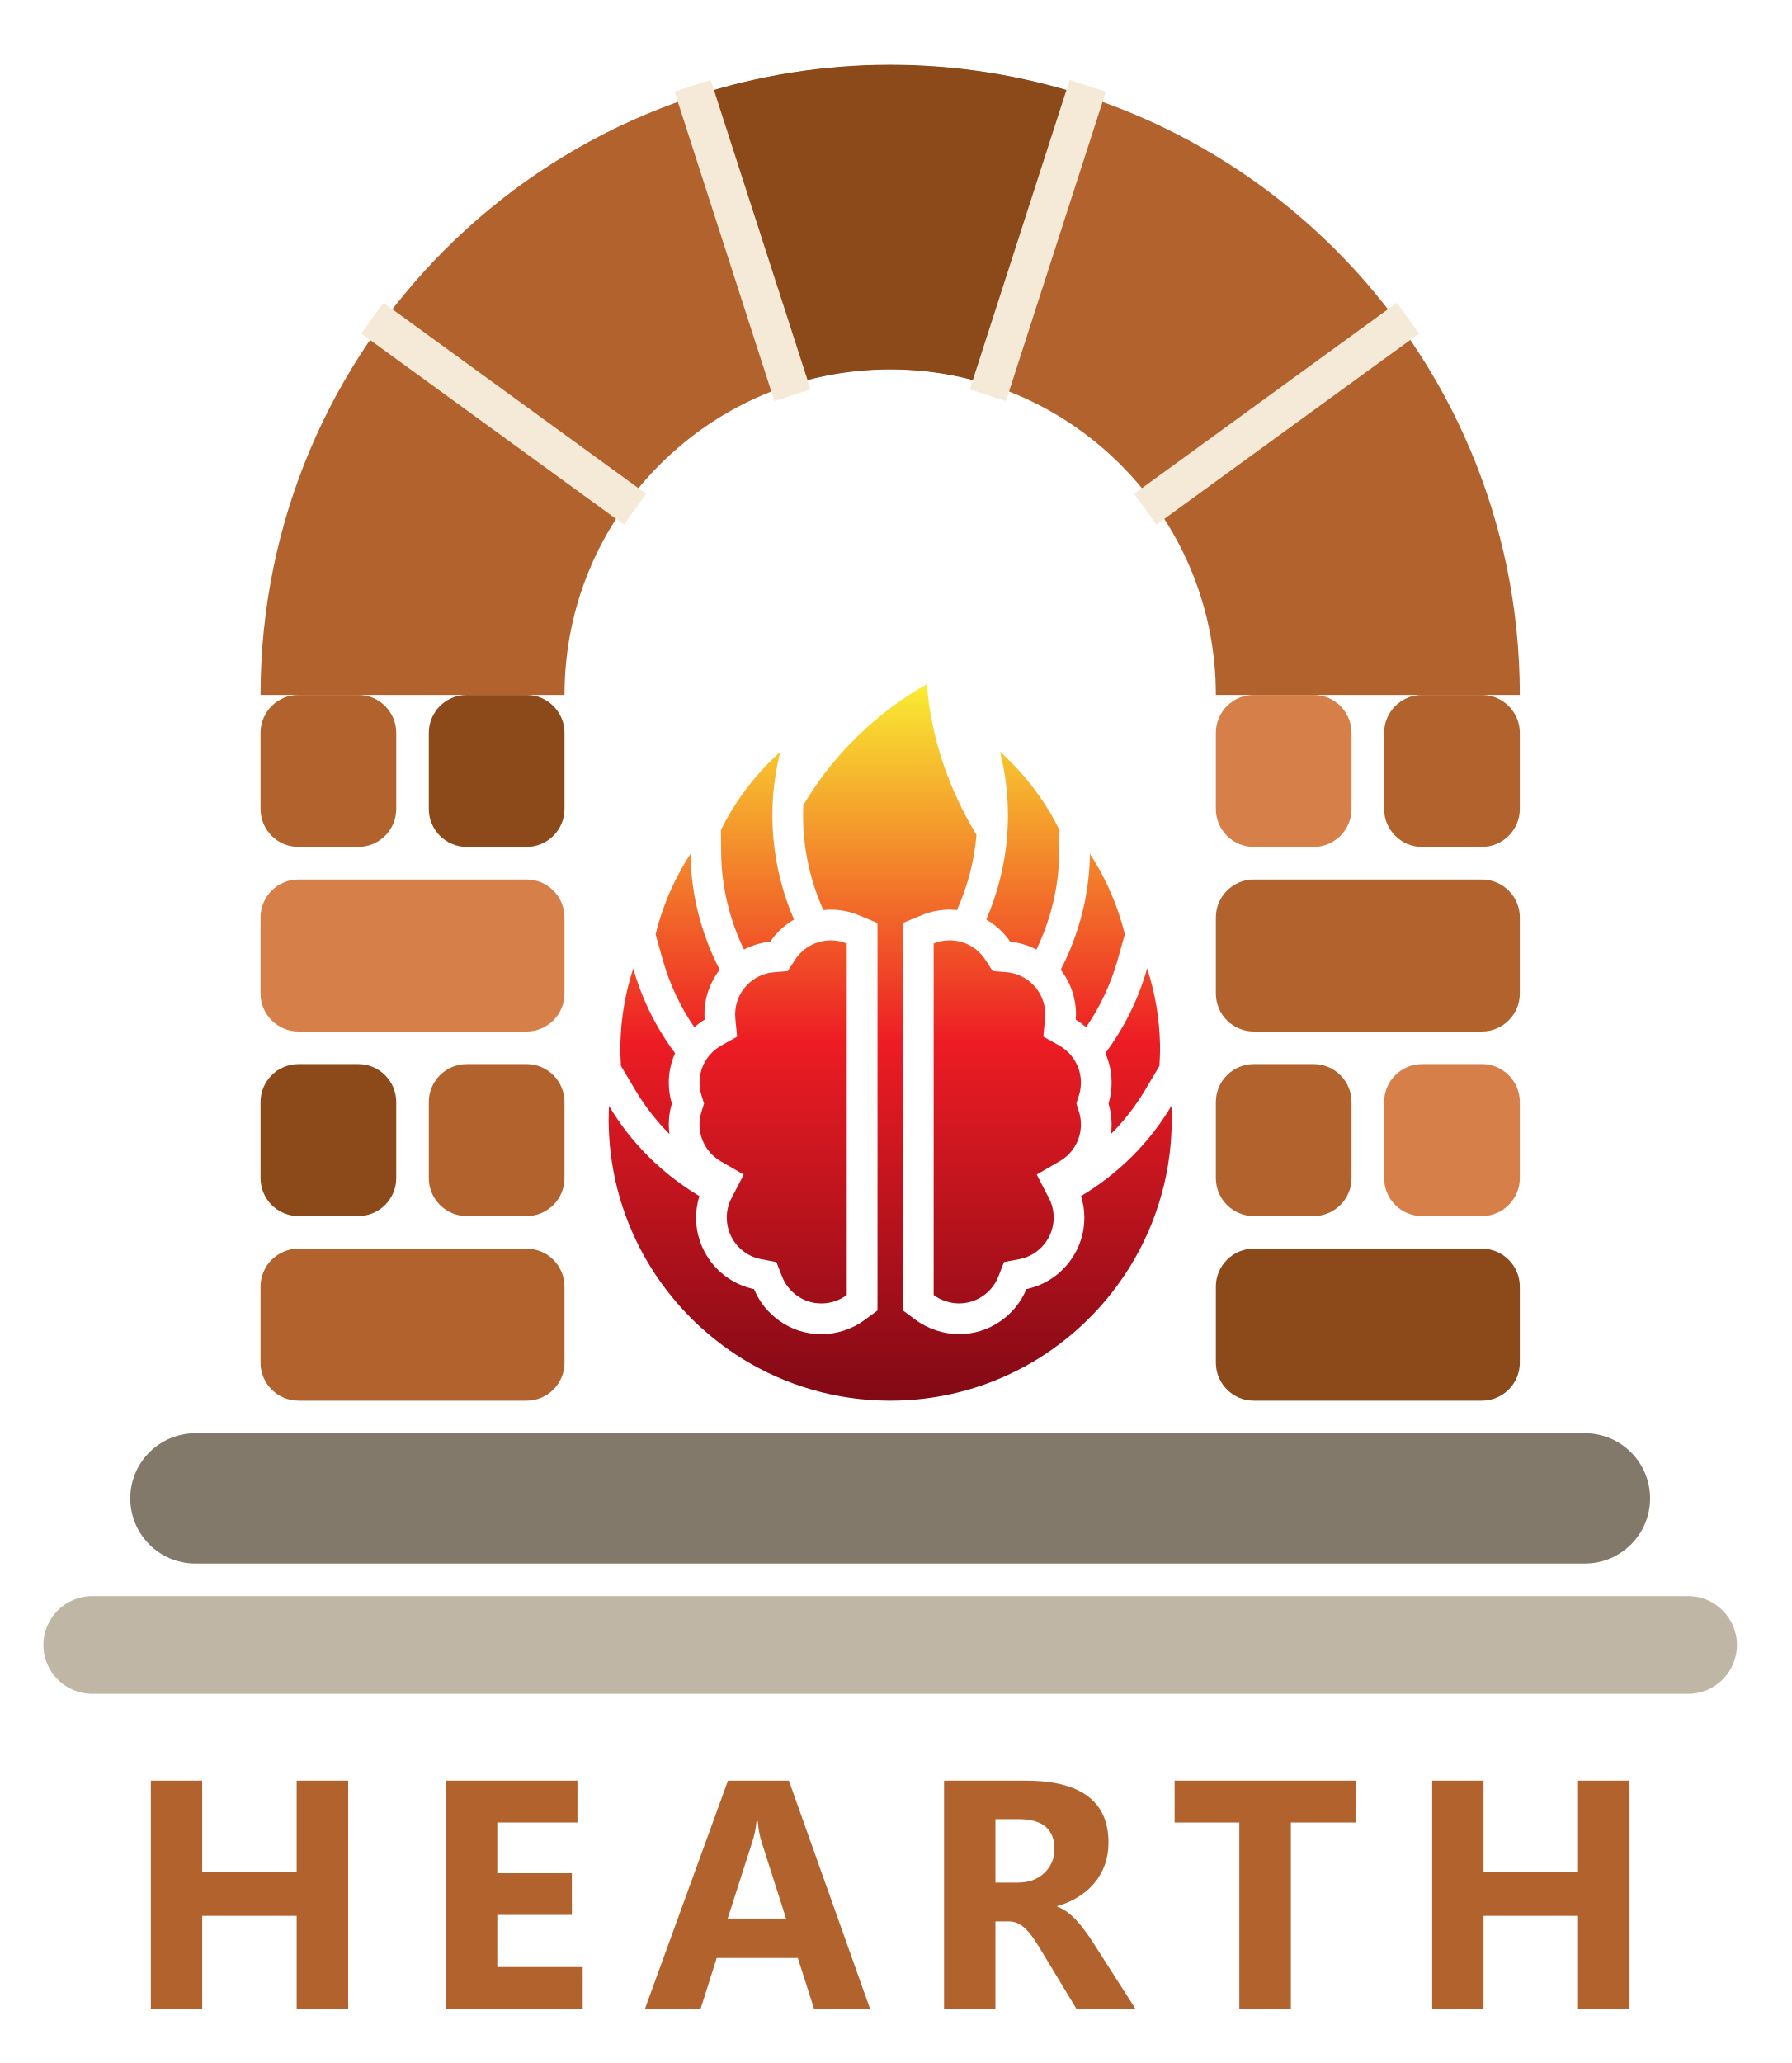
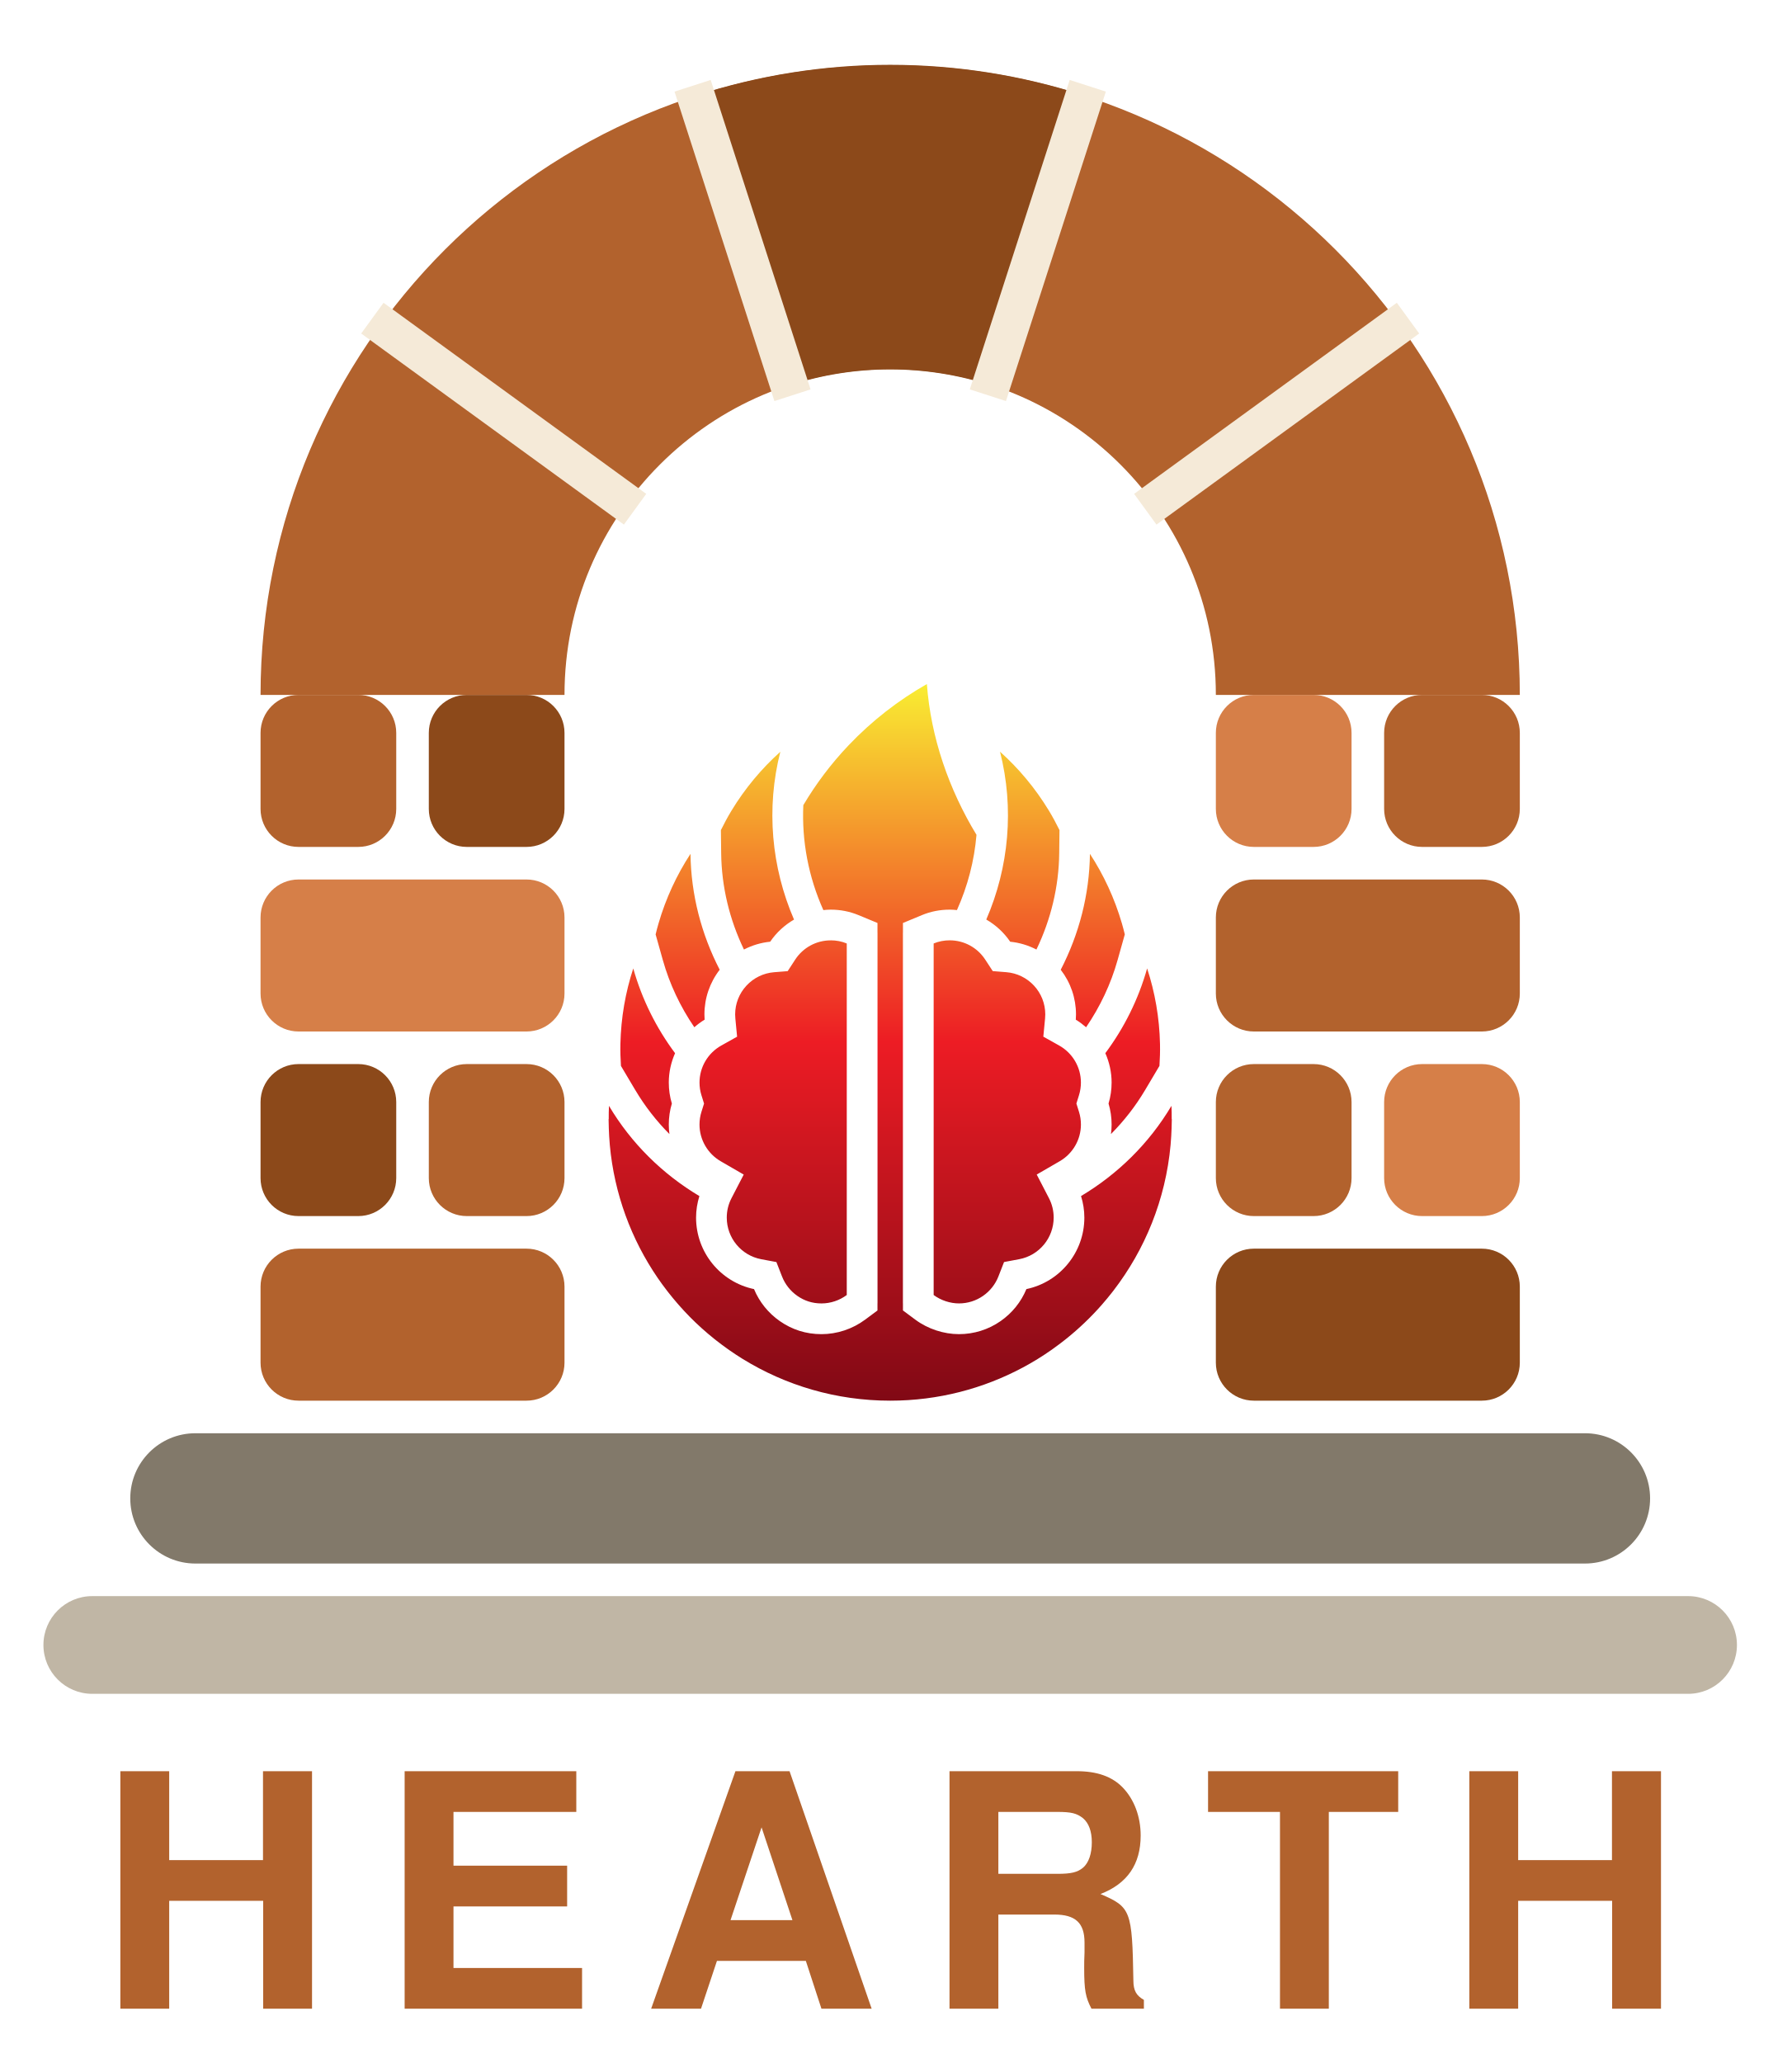
<svg xmlns="http://www.w3.org/2000/svg" viewBox="0 0 165 190" width="330" height="380" version="1.1" id="svg20">
  <rect x="12" y="132" width="140" height="12" rx="6" fill="#82796a" id="rect1" />
  <rect x="4" y="147" width="156" height="9" rx="4.5" fill="#c0b6a5" id="rect2" />
  <rect x="24" y="115" width="28" height="14" rx="3.5" fill="#b2622d" id="rect3" />
  <rect x="24" y="98" width="12.5" height="14" rx="3.5" fill="#8c491a" id="rect4" />
  <rect x="39.5" y="98" width="12.5" height="14" rx="3.5" fill="#b2622d" id="rect5" />
  <rect x="24" y="81" width="28" height="14" rx="3.5" fill="#d67f48" id="rect6" />
  <rect x="24" y="64" width="12.5" height="14" rx="3.5" fill="#b2622d" id="rect7" />
  <rect x="39.5" y="64" width="12.5" height="14" rx="3.5" fill="#8c491a" id="rect8" />
  <rect x="112" y="115" width="28" height="14" rx="3.5" fill="#8c491a" id="rect9" />
  <rect x="112" y="98" width="12.5" height="14" rx="3.5" fill="#b2622d" id="rect10" />
  <rect x="127.5" y="98" width="12.5" height="14" rx="3.5" fill="#d67f48" id="rect11" />
  <rect x="112" y="81" width="28" height="14" rx="3.5" fill="#b2622d" id="rect12" />
  <rect x="112" y="64" width="12.5" height="14" rx="3.5" fill="#d67f48" id="rect13" />
  <rect x="127.5" y="64" width="12.5" height="14" rx="3.5" fill="#b2622d" id="rect14" />
  <path d="m 38,64 a 44,44 0 0 1 88,0" stroke="#b2622d" stroke-width="28" fill="none" id="path14" />
  <path d="m 72.7,35.5 a 30,30 0 0 1 18.6,0 L 99.9,8.8 a 58,58 0 0 0 -35.8,0 z" fill="#8c491a" id="path15" />
  <line x1="105.5" y1="46.9" x2="129.7" y2="29.3" stroke="#f5ead8" stroke-width="3.5" id="line15" />
  <line x1="91" y1="36.4" x2="100.2" y2="7.9" stroke="#f5ead8" stroke-width="3.5" id="line16" />
  <line x1="73" y1="36.4" x2="63.8" y2="7.9" stroke="#f5ead8" stroke-width="3.5" id="line17" />
  <line x1="58.5" y1="46.9" x2="34.3" y2="29.3" stroke="#f5ead8" stroke-width="3.5" id="line18" />
  <defs id="defs20">
    <linearGradient id="emberGrad" x1="306.46" y1="690.23" x2="306.46" y2="101.55" gradientUnits="userSpaceOnUse">
      <stop offset="0" stop-color="#810915" id="stop18" />
      <stop offset=".5" stop-color="#ed1c24" id="stop19" />
      <stop offset="1" stop-color="#f9ed32" id="stop20" />
    </linearGradient>
  </defs>
  <g transform="matrix(0.11212,0,0,0.11212,47.64203,51.61309)" id="g20">
    <path d="m 355.37,312.08 c 11.8,0 22.71,5.93 29.18,15.86 l 2.08,3.18 4.07,6.23 7.42,0.6 3.78,0.3 c 8.68,0.7 16.74,4.62 22.69,11.03 5.97,6.44 9.27,14.83 9.27,23.63 0,1.11 -0.06,2.25 -0.17,3.41 l -0.48,5.03 -0.95,9.85 8.64,4.83 4.4,2.47 c 11,6.16 17.84,17.8 17.84,30.38 0,3.56 -0.53,7.07 -1.58,10.42 l -0.72,2.31 -1.41,4.52 1.41,4.52 0.73,2.33 c 1.05,3.34 1.58,6.84 1.58,10.41 0,12.37 -6.67,23.92 -17.41,30.13 l -6.39,3.7 -12.52,7.25 6.66,12.85 3.39,6.55 c 2.57,4.96 3.88,10.33 3.88,15.95 0,16.72 -11.9,31.1 -28.3,34.18 l -4.21,0.79 -8.26,1.55 -3.06,7.83 -1.57,4.01 c -2.52,6.45 -6.87,11.97 -12.6,15.95 -5.82,4.05 -12.68,6.2 -19.82,6.2 -7.14,0 -14.81,-2.47 -20.78,-6.91 V 314.65 c 4.13,-1.71 8.56,-2.58 13.23,-2.58 z m -97.83,0 c 4.67,0 9.1,0.86 13.23,2.58 v 288.77 c -5.97,4.44 -13.29,6.91 -20.78,6.91 -7.49,0 -13.99,-2.14 -19.81,-6.19 -5.72,-3.99 -10.08,-9.51 -12.6,-15.96 l -1.56,-3.99 -3.06,-7.84 -8.27,-1.55 -4.21,-0.79 c -16.4,-3.09 -28.3,-17.46 -28.3,-34.18 0,-5.62 1.31,-10.99 3.88,-15.95 l 3.39,-6.55 6.66,-12.84 -12.52,-7.25 -6.39,-3.7 c -10.74,-6.22 -17.42,-17.76 -17.42,-30.13 0,-3.56 0.53,-7.06 1.58,-10.41 l 0.73,-2.31 1.42,-4.53 -1.41,-4.53 -0.73,-2.32 c -1.05,-3.35 -1.58,-6.85 -1.58,-10.41 0,-12.58 6.84,-24.22 17.84,-30.38 l 4.4,-2.47 8.64,-4.83 -0.95,-9.85 -0.48,-5.03 c -0.11,-1.16 -0.17,-2.3 -0.17,-3.41 0,-8.8 3.29,-17.19 9.27,-23.63 5.95,-6.41 14.01,-10.33 22.68,-11.03 l 3.79,-0.3 7.43,-0.6 4.06,-6.24 2.07,-3.18 c 6.47,-9.93 17.38,-15.85 29.18,-15.85 z m 147.51,1.14 c 7.6,0.75 14.88,2.97 21.55,6.41 11.88,-24.69 18.38,-51.53 18.71,-78.92 l 0.23,-19.18 c -2.66,-5.37 -5.49,-10.7 -8.66,-15.92 -11.24,-18.54 -24.86,-34.75 -40.21,-48.5 11.83,46.41 7.34,94.94 -11.28,137.89 7.71,4.47 14.48,10.59 19.65,18.22 z m -218.75,6.41 c 6.67,-3.45 13.95,-5.66 21.55,-6.42 5.16,-7.61 11.91,-13.72 19.59,-18.18 -18.6,-42.94 -23.08,-91.44 -11.26,-137.83 -15.35,13.76 -28.97,29.96 -40.21,48.5 -3.15,5.2 -5.97,10.49 -8.61,15.84 l 0.23,19.17 c 0.33,27.39 6.83,54.23 18.71,78.92 z m 302.06,109.26 c 0,5.88 -0.85,11.7 -2.52,17.25 1.67,5.58 2.52,11.38 2.52,17.26 0,2.63 -0.18,5.24 -0.53,7.81 10.72,-10.78 20.15,-22.84 28.01,-36.08 l 11.83,-19.92 c 0.38,-5.93 0.58,-11.91 0.45,-17.96 -0.46,-21.68 -4.16,-42.52 -10.58,-62.11 -7.15,25.43 -18.92,48.95 -34.33,69.63 3.3,7.49 5.15,15.66 5.15,24.11 z m -29.43,-51.63 c 3.05,1.81 5.83,3.95 8.47,6.22 11.54,-16.89 20.36,-35.56 25.86,-55.15 l 5.94,-21.13 c -0.72,-2.98 -1.5,-5.95 -2.36,-8.92 -6.06,-20.82 -15.03,-39.99 -26.29,-57.25 -0.41,33.61 -8.96,66.1 -23.99,95.22 8.11,10.47 12.54,23.31 12.54,36.69 0,1.42 -0.05,2.86 -0.16,4.33 z m 78.8,81.75 c 0,-3.68 0,-7.35 -0.2,-10.99 -18.38,30.95 -44.17,56.15 -74.29,74.12 1.76,5.69 2.73,11.6 2.73,17.7 0,28.41 -19.94,52.9 -47.61,58.72 -4.41,10.62 -11.72,19.69 -21.2,26.29 -10.07,7.01 -21.91,10.72 -34.23,10.72 -12.32,0 -25.52,-4.22 -35.83,-11.9 l -10.17,-7.56 v -5.85 c 0,0 -0.02,-0.01 -0.03,-0.02 v 0 -304.44 c 0,0 0.02,0 0.03,-0.01 v -7.96 l 15.56,-6.46 c 7.2,-2.99 14.9,-4.5 22.9,-4.5 1.99,0 3.95,0.17 5.9,0.36 8.87,-19.74 14.27,-40.63 16.06,-61.81 -22.58,-37.14 -37.55,-79.99 -40.75,-123.86 -23.22,13.2 -44.96,29.95 -64.34,50.32 -14.53,15.27 -26.87,31.78 -37.18,49.15 -1.36,29.42 4.21,58.92 16.46,86.21 1.99,-0.2 3.98,-0.37 6,-0.37 7.98,0 15.68,1.51 22.89,4.5 l 15.57,6.45 v 7.97 c 0,0 0.02,0 0.03,0.02 v 304.44 0 c 0,0 -0.02,0.02 -0.03,0.03 v 5.85 l -10.18,7.56 c -10.32,7.66 -23.04,11.89 -35.82,11.89 -12.78,0 -24.14,-3.7 -34.23,-10.72 -9.48,-6.61 -16.79,-15.68 -21.2,-26.29 -27.66,-5.82 -47.61,-30.31 -47.61,-58.72 0,-6.09 0.96,-11.99 2.73,-17.69 -30.12,-17.97 -55.92,-43.18 -74.29,-74.13 -0.2,3.64 -0.2,7.32 -0.2,10.99 -0.03,-0.05 -0.12,-0.18 -0.12,-0.18 0,1.78 0.09,3.53 0.13,5.3 0.02,0.76 0.03,1.52 0.05,2.28 0,0.02 0,0.04 0,0.06 0.14,4.24 0.38,8.46 0.75,12.65 0.03,0.35 0.05,0.72 0.08,1.07 3.69,40.26 17.66,77.54 39.32,109.17 0.02,0.04 0.05,0.07 0.07,0.1 2.42,3.53 4.95,6.97 7.56,10.36 0.48,0.62 0.98,1.24 1.46,1.86 2.28,2.9 4.62,5.74 7.03,8.52 0.51,0.58 1.01,1.18 1.53,1.76 2.85,3.22 5.76,6.38 8.77,9.42 0.01,0.02 0.03,0.04 0.04,0.05 6.28,6.35 12.93,12.32 19.91,17.92 0.6,0.48 1.22,0.96 1.83,1.44 2.9,2.28 5.86,4.49 8.87,6.63 0.65,0.46 1.28,0.92 1.93,1.37 3.51,2.44 7.07,4.81 10.72,7.06 0.05,0.02 0.09,0.05 0.14,0.08 35.25,21.72 76.75,34.28 121.19,34.28 39.46,0 76.61,-9.9 109.12,-27.32 0,0 0,0 0.01,0 4.09,-2.19 8.1,-4.51 12.04,-6.93 0.07,-0.04 0.14,-0.09 0.2,-0.13 3.63,-2.23 7.17,-4.59 10.65,-7.01 0.65,-0.46 1.3,-0.93 1.96,-1.39 3,-2.14 5.94,-4.35 8.83,-6.62 0.62,-0.48 1.24,-0.95 1.85,-1.45 10.36,-8.31 19.97,-17.48 28.75,-27.42 0.49,-0.55 0.96,-1.11 1.44,-1.67 2.45,-2.83 4.84,-5.71 7.15,-8.66 0.45,-0.58 0.91,-1.15 1.35,-1.72 26,-33.75 42.89,-74.86 47,-119.68 v 0 c 0.03,-0.39 0.06,-0.78 0.09,-1.15 0.36,-4.17 0.6,-8.37 0.74,-12.59 v -0.05 c 0.02,-0.74 0.04,-1.48 0.06,-2.22 0.04,-1.79 0.14,-3.56 0.14,-5.36 0,0 -0.09,0.13 -0.12,0.18 z M 145.52,383.48 c 2.64,-2.28 5.41,-4.42 8.47,-6.23 -0.11,-1.46 -0.16,-2.91 -0.16,-4.33 0,-13.39 4.43,-26.22 12.54,-36.68 -15.03,-29.11 -23.58,-61.61 -23.99,-95.21 -11.26,17.25 -20.23,36.43 -26.29,57.25 -0.87,2.98 -1.65,5.96 -2.36,8.94 l 5.93,21.1 c 5.51,19.59 14.32,38.26 25.87,55.15 z m -48.45,51.66 c 7.86,13.23 17.28,25.3 28.01,36.08 -0.34,-2.57 -0.53,-5.18 -0.53,-7.81 0,-5.87 0.85,-11.67 2.52,-17.27 -1.68,-5.57 -2.52,-11.37 -2.52,-17.24 0,-8.45 1.85,-16.62 5.15,-24.11 -15.41,-20.68 -27.19,-44.2 -34.34,-69.63 -6.41,19.59 -10.1,40.43 -10.57,62.11 -0.13,6.05 0.07,12.03 0.45,17.97 l 11.82,19.91 z" fill="url(#emberGrad)" id="path20" style="fill:url(#emberGrad)" />
  </g>
-   <path d="m 32.074,185 h -4.746 v -8.555 H 18.626 V 185 H 13.895 v -21.006 h 4.731 v 8.379 h 8.701 v -8.379 h 4.746 z m 21.602,0 H 41.078 v -21.006 h 12.114 v 3.853 h -7.383 v 4.673 h 6.87 v 3.838 h -6.87 v 4.805 h 7.866 z m 26.466,0 h -5.156 l -1.494,-4.673 H 66.021 L 64.541,185 h -5.127 l 7.646,-21.006 h 5.61 z m -7.734,-8.306 -2.256,-7.061 q -0.249,-0.791 -0.352,-1.89 h -0.117 q -0.073,0.923 -0.366,1.831 l -2.285,7.119 z M 104.586,185 h -5.435 l -3.267,-5.405 q -0.366,-0.615 -0.703,-1.099 -0.337,-0.483 -0.688,-0.82 -0.337,-0.352 -0.718,-0.527 -0.366,-0.19 -0.806,-0.19 H 91.695 V 185 h -4.731 v -21.006 h 7.5 q 7.646,0 7.646,5.713 0,1.099 -0.337,2.036 -0.337,0.923 -0.952,1.67 -0.615,0.747 -1.494,1.289 -0.864,0.542 -1.934,0.85 v 0.059 q 0.469,0.146 0.908,0.483 0.439,0.322 0.85,0.762 0.41,0.439 0.776,0.952 0.381,0.498 0.688,0.981 z M 91.695,167.539 v 5.845 h 2.051 q 1.523,0 2.446,-0.879 0.938,-0.894 0.938,-2.212 0,-2.754 -3.296,-2.754 z m 33.204,0.308 h -5.991 V 185 h -4.746 v -17.153 h -5.962 v -3.853 h 16.699 z M 150.105,185 h -4.746 v -8.555 h -8.701 V 185 h -4.731 v -21.006 h 4.731 v 8.379 h 8.701 v -8.379 h 4.746 z" id="text20" style="font-weight:700;font-size:30px;font-family:Figtree, 'Segoe UI', Helvetica, sans-serif;letter-spacing:4.2;text-anchor:middle;fill:#b2622d" aria-label="HEARTH" />
+   <text x="82" y="185" text-anchor="middle" font-family="Figtree, 'Segoe UI', Helvetica, sans-serif" font-weight="700" font-size="30px" letter-spacing="4.2" fill="#b2622d" id="text20">HEARTH</text>
</svg>
